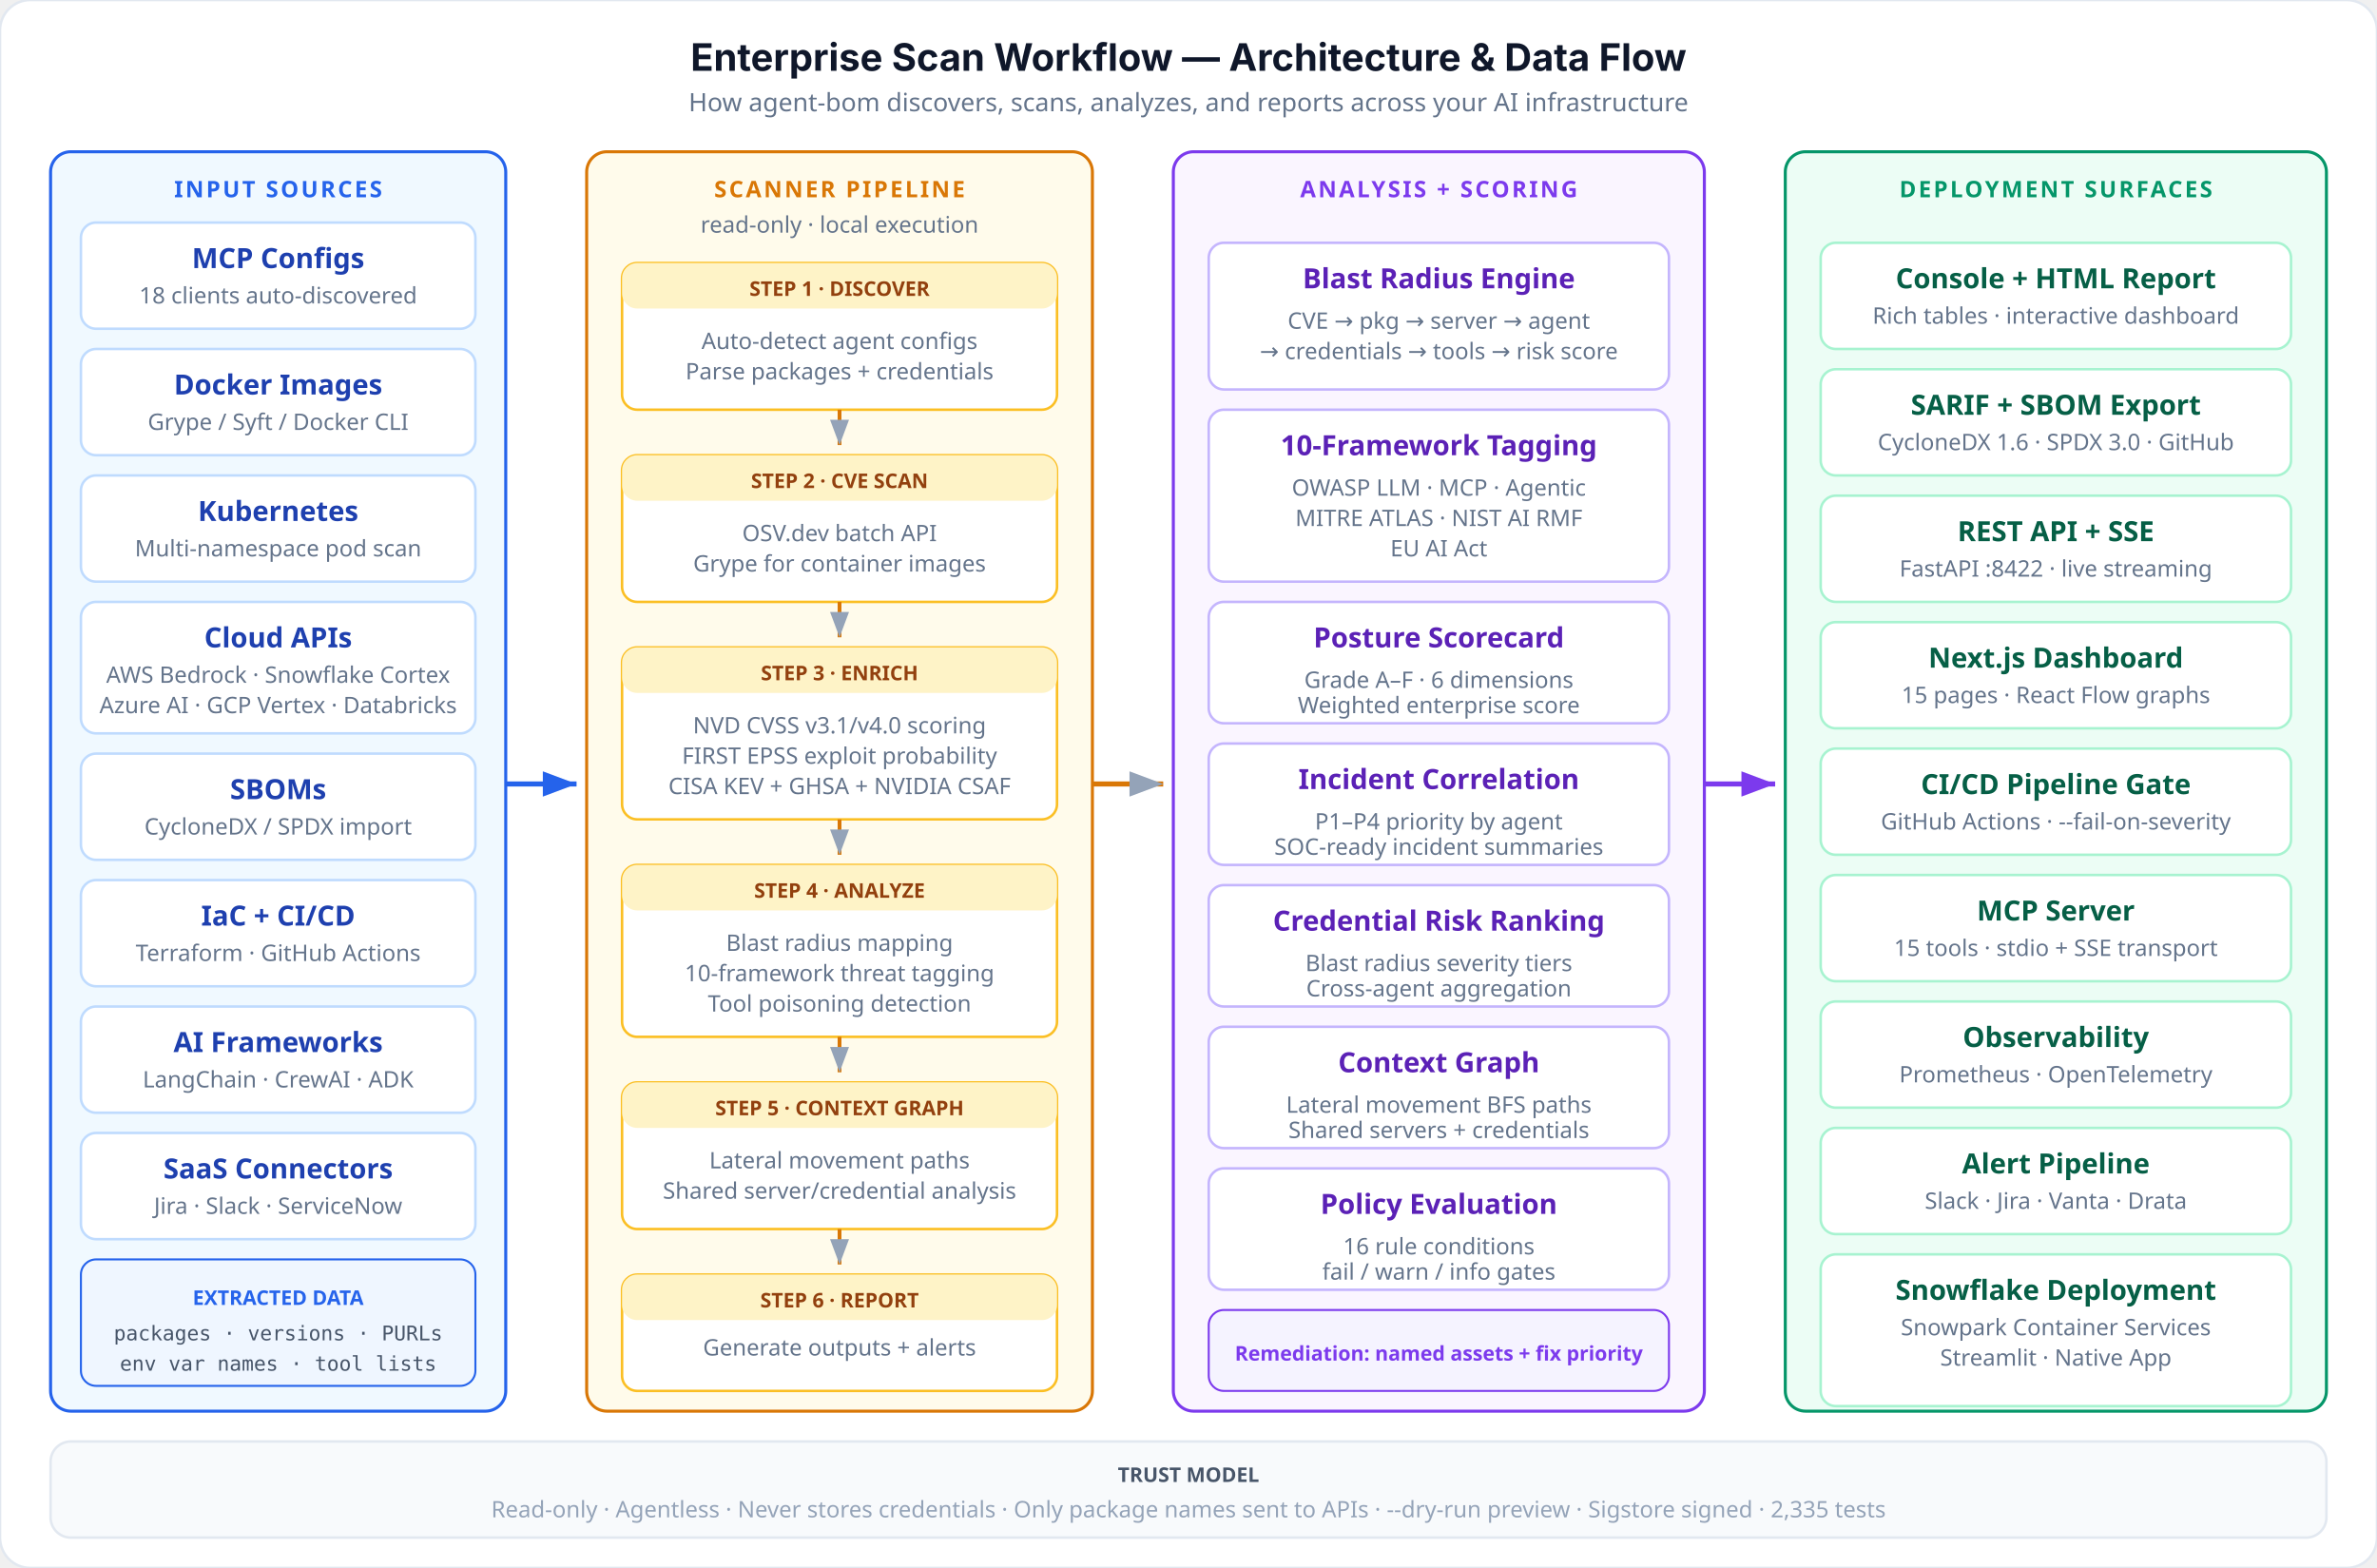
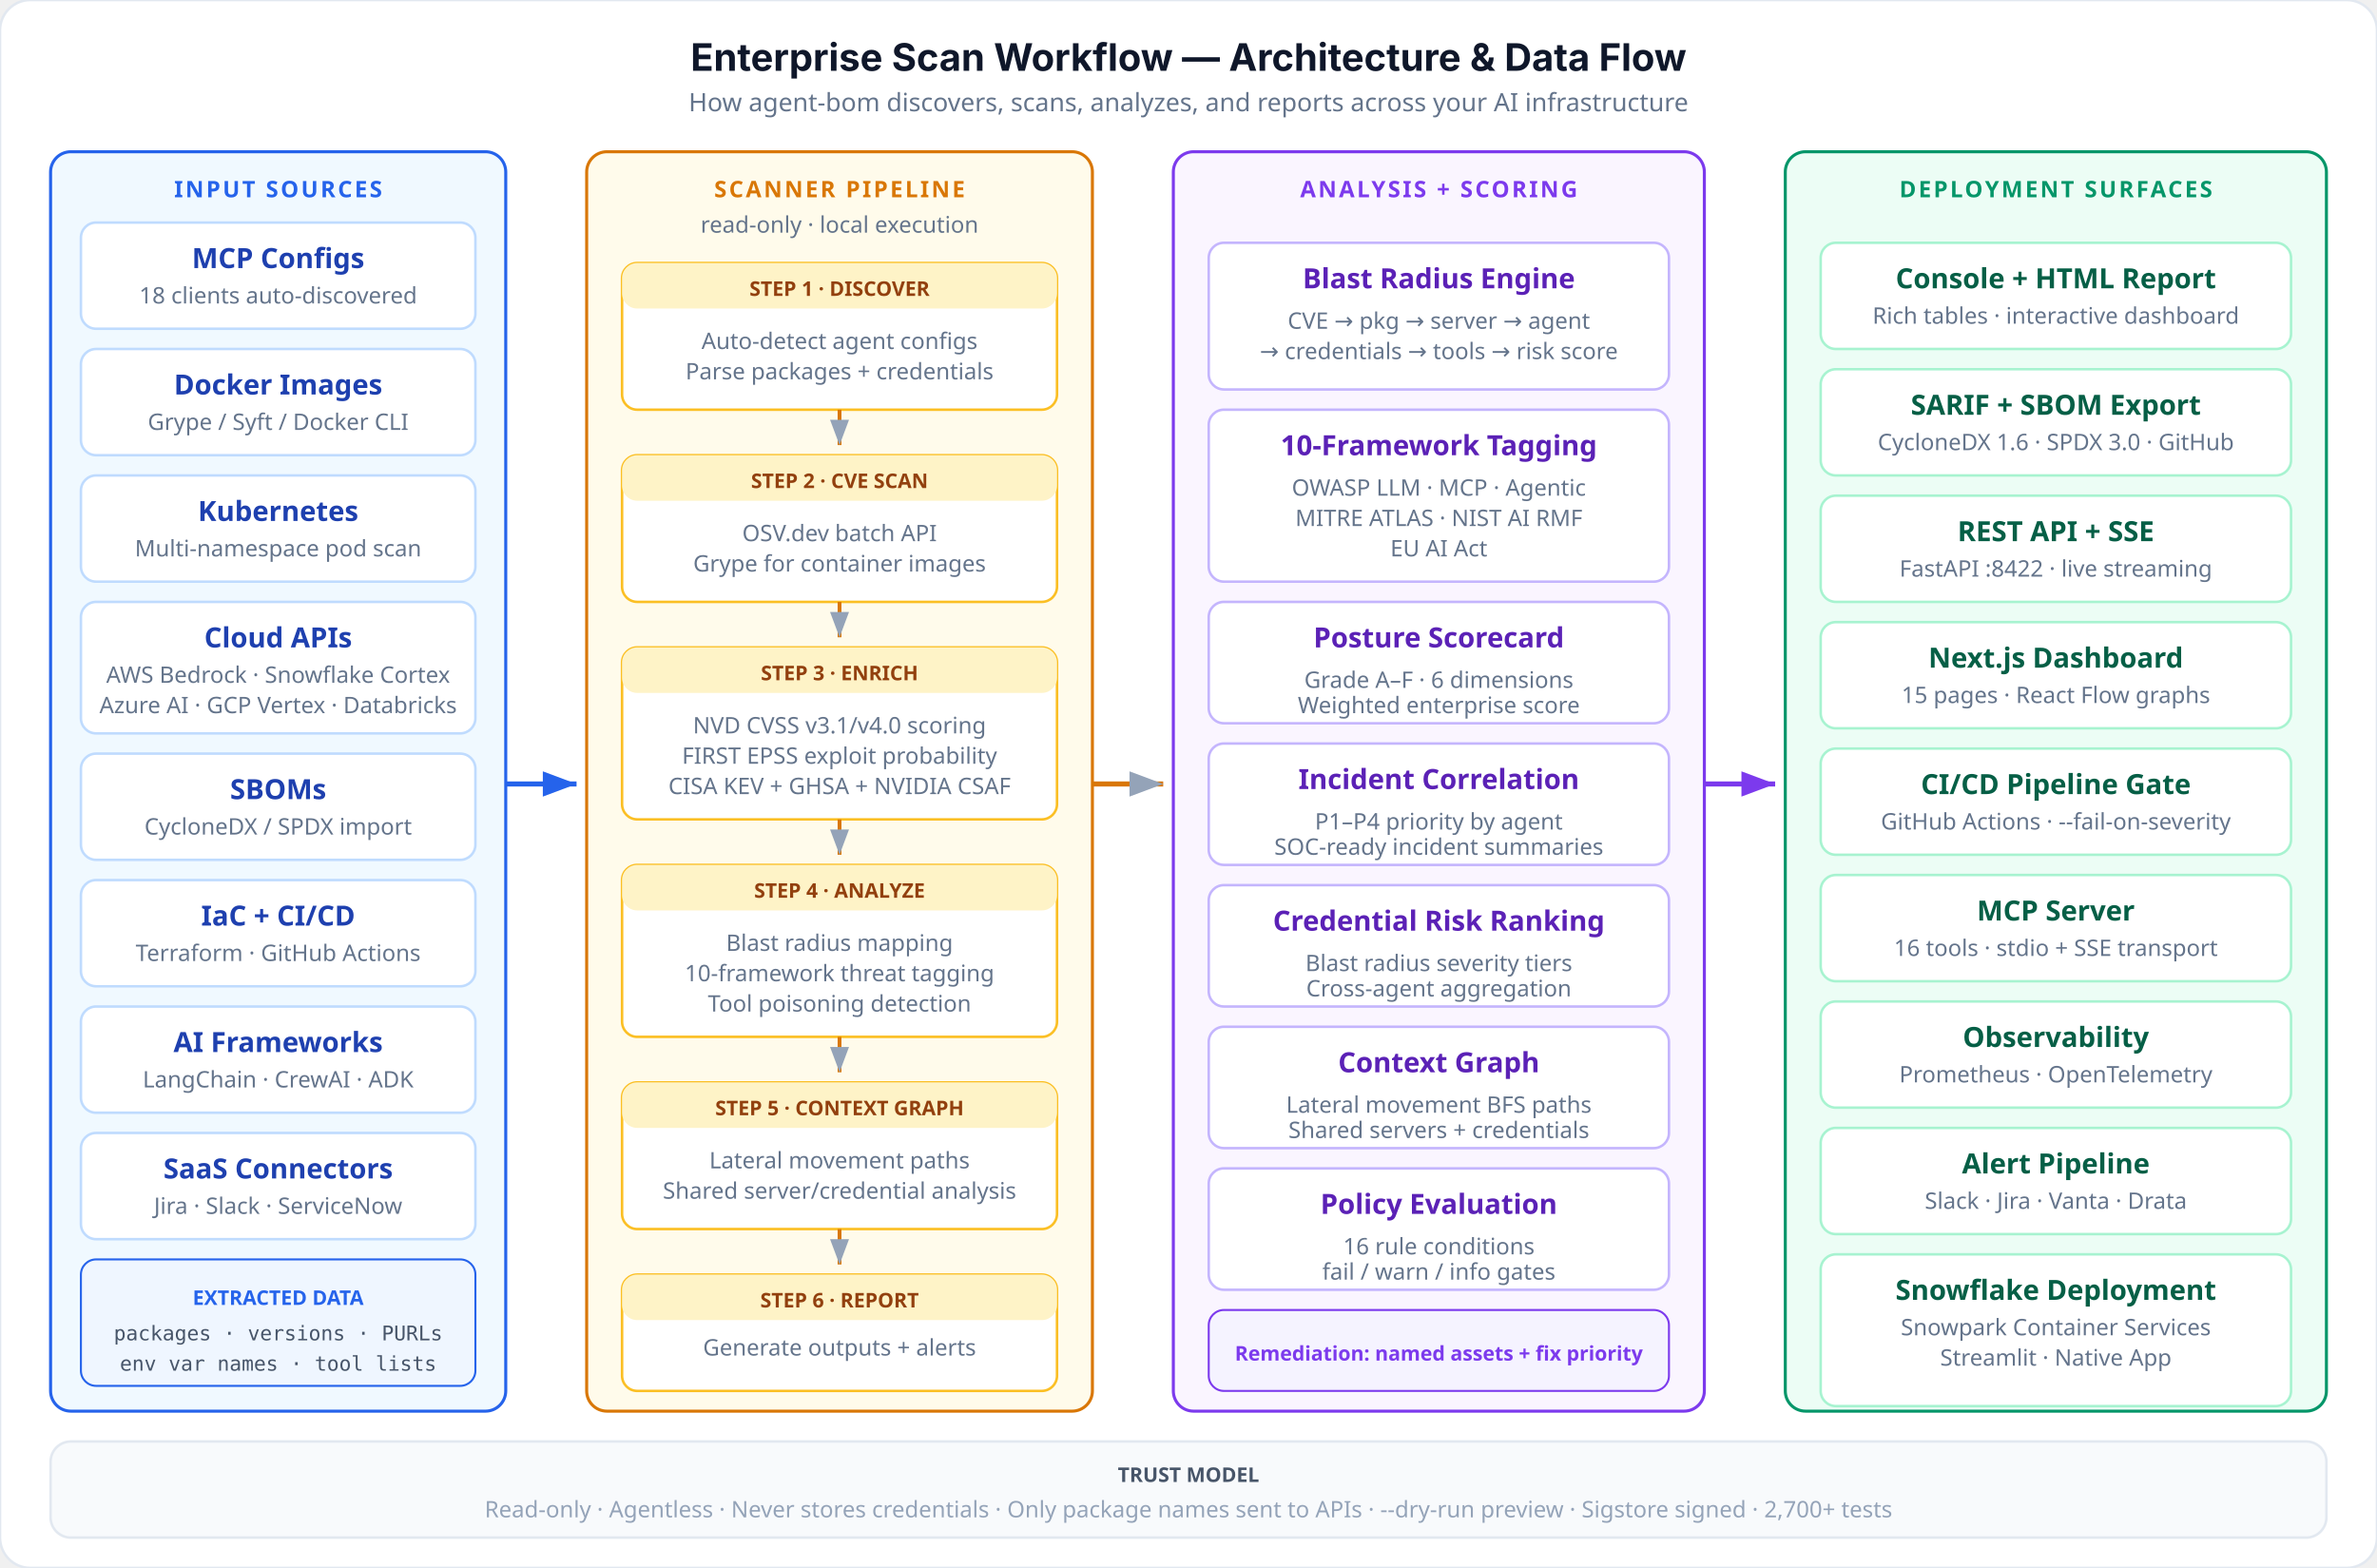
<svg xmlns="http://www.w3.org/2000/svg" viewBox="0 0 940 620" fill="none">
  <style>
    .title { font: 700 15px system-ui, -apple-system, sans-serif; fill: #0f172a; }
    .subtitle { font: 400 10px system-ui, sans-serif; fill: #64748b; }
    .phase { font: 700 9px system-ui, sans-serif; letter-spacing: 0.1em; }
    .label { font: 600 11px system-ui, sans-serif; }
    .sub { font: 400 9px system-ui, sans-serif; fill: #64748b; }
    .badge { font: 600 8px system-ui, sans-serif; }
    .data-label { font: 500 8px monospace; }
    .note { font: 400 9px system-ui, sans-serif; fill: #94a3b8; }
  </style>
  <defs>
    <marker id="a" viewBox="0 0 8 6" refX="8" refY="3" markerWidth="7" markerHeight="5" orient="auto">
      <path d="M0 0L8 3L0 6Z" fill="#94a3b8" />
    </marker>
    <marker id="ab" viewBox="0 0 8 6" refX="8" refY="3" markerWidth="7" markerHeight="5" orient="auto">
      <path d="M0 0L8 3L0 6Z" fill="#2563eb" />
    </marker>
    <marker id="ag" viewBox="0 0 8 6" refX="8" refY="3" markerWidth="7" markerHeight="5" orient="auto">
      <path d="M0 0L8 3L0 6Z" fill="#059669" />
    </marker>
    <marker id="ar" viewBox="0 0 8 6" refX="8" refY="3" markerWidth="7" markerHeight="5" orient="auto">
      <path d="M0 0L8 3L0 6Z" fill="#dc2626" />
    </marker>
    <marker id="ap" viewBox="0 0 8 6" refX="8" refY="3" markerWidth="7" markerHeight="5" orient="auto">
      <path d="M0 0L8 3L0 6Z" fill="#7c3aed" />
    </marker>
  </defs>
  <rect width="940" height="620" rx="12" fill="#ffffff" stroke="#e2e8f0" stroke-width="1" />
  <text x="470" y="28" text-anchor="middle" class="title">Enterprise Scan Workflow — Architecture &amp; Data Flow</text>
  <text x="470" y="44" text-anchor="middle" class="subtitle">How agent-bom discovers, scans, analyzes, and reports across your AI infrastructure</text>
  <rect x="20" y="60" width="180" height="498" rx="8" fill="#f0f9ff" stroke="#2563eb" stroke-width="1.2" />
  <text x="110" y="78" text-anchor="middle" class="phase" fill="#2563eb">INPUT SOURCES</text>
  <rect x="32" y="88" width="156" height="42" rx="6" fill="#ffffff" stroke="#bfdbfe" stroke-width="1" />
  <text x="110" y="106" text-anchor="middle" class="label" fill="#1e40af">MCP Configs</text>
  <text x="110" y="120" text-anchor="middle" class="sub">18 clients auto-discovered</text>
  <rect x="32" y="138" width="156" height="42" rx="6" fill="#ffffff" stroke="#bfdbfe" stroke-width="1" />
  <text x="110" y="156" text-anchor="middle" class="label" fill="#1e40af">Docker Images</text>
  <text x="110" y="170" text-anchor="middle" class="sub">Grype / Syft / Docker CLI</text>
  <rect x="32" y="188" width="156" height="42" rx="6" fill="#ffffff" stroke="#bfdbfe" stroke-width="1" />
  <text x="110" y="206" text-anchor="middle" class="label" fill="#1e40af">Kubernetes</text>
  <text x="110" y="220" text-anchor="middle" class="sub">Multi-namespace pod scan</text>
  <rect x="32" y="238" width="156" height="52" rx="6" fill="#ffffff" stroke="#bfdbfe" stroke-width="1" />
  <text x="110" y="256" text-anchor="middle" class="label" fill="#1e40af">Cloud APIs</text>
  <text x="110" y="270" text-anchor="middle" class="sub">AWS Bedrock · Snowflake Cortex</text>
  <text x="110" y="282" text-anchor="middle" class="sub">Azure AI · GCP Vertex · Databricks</text>
  <rect x="32" y="298" width="156" height="42" rx="6" fill="#ffffff" stroke="#bfdbfe" stroke-width="1" />
  <text x="110" y="316" text-anchor="middle" class="label" fill="#1e40af">SBOMs</text>
  <text x="110" y="330" text-anchor="middle" class="sub">CycloneDX / SPDX import</text>
  <rect x="32" y="348" width="156" height="42" rx="6" fill="#ffffff" stroke="#bfdbfe" stroke-width="1" />
  <text x="110" y="366" text-anchor="middle" class="label" fill="#1e40af">IaC + CI/CD</text>
  <text x="110" y="380" text-anchor="middle" class="sub">Terraform · GitHub Actions</text>
  <rect x="32" y="398" width="156" height="42" rx="6" fill="#ffffff" stroke="#bfdbfe" stroke-width="1" />
  <text x="110" y="416" text-anchor="middle" class="label" fill="#1e40af">AI Frameworks</text>
  <text x="110" y="430" text-anchor="middle" class="sub">LangChain · CrewAI · ADK</text>
  <rect x="32" y="448" width="156" height="42" rx="6" fill="#ffffff" stroke="#bfdbfe" stroke-width="1" />
  <text x="110" y="466" text-anchor="middle" class="label" fill="#1e40af">SaaS Connectors</text>
  <text x="110" y="480" text-anchor="middle" class="sub">Jira · Slack · ServiceNow</text>
  <rect x="32" y="498" width="156" height="50" rx="6" fill="#eff6ff" stroke="#2563eb" stroke-width="0.8" />
  <text x="110" y="516" text-anchor="middle" class="badge" fill="#2563eb">EXTRACTED DATA</text>
  <text x="110" y="530" text-anchor="middle" class="data-label" fill="#475569">packages · versions · PURLs</text>
  <text x="110" y="542" text-anchor="middle" class="data-label" fill="#475569">env var names · tool lists</text>
  <line x1="200" y1="310" x2="228" y2="310" stroke="#2563eb" stroke-width="2" marker-end="url(#ab)" />
  <rect x="232" y="60" width="200" height="498" rx="8" fill="#fffbeb" stroke="#d97706" stroke-width="1.2" />
  <text x="332" y="78" text-anchor="middle" class="phase" fill="#d97706">SCANNER PIPELINE</text>
  <text x="332" y="92" text-anchor="middle" class="sub">read-only · local execution</text>
  <rect x="246" y="104" width="172" height="58" rx="6" fill="#ffffff" stroke="#fbbf24" stroke-width="1" />
  <rect x="246" y="104" width="172" height="18" rx="6" fill="#fef3c7" />
  <text x="332" y="117" text-anchor="middle" class="badge" fill="#92400e">STEP 1 · DISCOVER</text>
  <text x="332" y="138" text-anchor="middle" class="sub">Auto-detect agent configs</text>
  <text x="332" y="150" text-anchor="middle" class="sub">Parse packages + credentials</text>
  <line x1="332" y1="162" x2="332" y2="176" stroke="#d97706" stroke-width="1.5" marker-end="url(#a)" />
  <rect x="246" y="180" width="172" height="58" rx="6" fill="#ffffff" stroke="#fbbf24" stroke-width="1" />
  <rect x="246" y="180" width="172" height="18" rx="6" fill="#fef3c7" />
  <text x="332" y="193" text-anchor="middle" class="badge" fill="#92400e">STEP 2 · CVE SCAN</text>
  <text x="332" y="214" text-anchor="middle" class="sub">OSV.dev batch API</text>
  <text x="332" y="226" text-anchor="middle" class="sub">Grype for container images</text>
  <line x1="332" y1="238" x2="332" y2="252" stroke="#d97706" stroke-width="1.5" marker-end="url(#a)" />
  <rect x="246" y="256" width="172" height="68" rx="6" fill="#ffffff" stroke="#fbbf24" stroke-width="1" />
  <rect x="246" y="256" width="172" height="18" rx="6" fill="#fef3c7" />
  <text x="332" y="269" text-anchor="middle" class="badge" fill="#92400e">STEP 3 · ENRICH</text>
  <text x="332" y="290" text-anchor="middle" class="sub">NVD CVSS v3.1/v4.0 scoring</text>
  <text x="332" y="302" text-anchor="middle" class="sub">FIRST EPSS exploit probability</text>
  <text x="332" y="314" text-anchor="middle" class="sub">CISA KEV + GHSA + NVIDIA CSAF</text>
  <line x1="332" y1="324" x2="332" y2="338" stroke="#d97706" stroke-width="1.5" marker-end="url(#a)" />
  <rect x="246" y="342" width="172" height="68" rx="6" fill="#ffffff" stroke="#fbbf24" stroke-width="1" />
  <rect x="246" y="342" width="172" height="18" rx="6" fill="#fef3c7" />
  <text x="332" y="355" text-anchor="middle" class="badge" fill="#92400e">STEP 4 · ANALYZE</text>
  <text x="332" y="376" text-anchor="middle" class="sub">Blast radius mapping</text>
  <text x="332" y="388" text-anchor="middle" class="sub">10-framework threat tagging</text>
  <text x="332" y="400" text-anchor="middle" class="sub">Tool poisoning detection</text>
  <line x1="332" y1="410" x2="332" y2="424" stroke="#d97706" stroke-width="1.5" marker-end="url(#a)" />
  <rect x="246" y="428" width="172" height="58" rx="6" fill="#ffffff" stroke="#fbbf24" stroke-width="1" />
  <rect x="246" y="428" width="172" height="18" rx="6" fill="#fef3c7" />
  <text x="332" y="441" text-anchor="middle" class="badge" fill="#92400e">STEP 5 · CONTEXT GRAPH</text>
  <text x="332" y="462" text-anchor="middle" class="sub">Lateral movement paths</text>
  <text x="332" y="474" text-anchor="middle" class="sub">Shared server/credential analysis</text>
  <line x1="332" y1="486" x2="332" y2="500" stroke="#d97706" stroke-width="1.5" marker-end="url(#a)" />
  <rect x="246" y="504" width="172" height="46" rx="6" fill="#ffffff" stroke="#fbbf24" stroke-width="1" />
  <rect x="246" y="504" width="172" height="18" rx="6" fill="#fef3c7" />
  <text x="332" y="517" text-anchor="middle" class="badge" fill="#92400e">STEP 6 · REPORT</text>
  <text x="332" y="536" text-anchor="middle" class="sub">Generate outputs + alerts</text>
  <line x1="432" y1="310" x2="460" y2="310" stroke="#d97706" stroke-width="2" marker-end="url(#a)" />
  <rect x="464" y="60" width="210" height="498" rx="8" fill="#faf5ff" stroke="#7c3aed" stroke-width="1.2" />
  <text x="569" y="78" text-anchor="middle" class="phase" fill="#7c3aed">ANALYSIS + SCORING</text>
  <rect x="478" y="96" width="182" height="58" rx="6" fill="#ffffff" stroke="#c4b5fd" stroke-width="1" />
  <text x="569" y="114" text-anchor="middle" class="label" fill="#5b21b6">Blast Radius Engine</text>
  <text x="569" y="130" text-anchor="middle" class="sub">CVE → pkg → server → agent</text>
  <text x="569" y="142" text-anchor="middle" class="sub">→ credentials → tools → risk score</text>
  <rect x="478" y="162" width="182" height="68" rx="6" fill="#ffffff" stroke="#c4b5fd" stroke-width="1" />
  <text x="569" y="180" text-anchor="middle" class="label" fill="#5b21b6">10-Framework Tagging</text>
  <text x="569" y="196" text-anchor="middle" class="sub">OWASP LLM · MCP · Agentic</text>
  <text x="569" y="208" text-anchor="middle" class="sub">MITRE ATLAS · NIST AI RMF</text>
  <text x="569" y="220" text-anchor="middle" class="sub">EU AI Act</text>
  <rect x="478" y="238" width="182" height="48" rx="6" fill="#ffffff" stroke="#c4b5fd" stroke-width="1" />
  <text x="569" y="256" text-anchor="middle" class="label" fill="#5b21b6">Posture Scorecard</text>
  <text x="569" y="272" text-anchor="middle" class="sub">Grade A–F · 6 dimensions</text>
  <text x="569" y="282" text-anchor="middle" class="sub">Weighted enterprise score</text>
  <rect x="478" y="294" width="182" height="48" rx="6" fill="#ffffff" stroke="#c4b5fd" stroke-width="1" />
  <text x="569" y="312" text-anchor="middle" class="label" fill="#5b21b6">Incident Correlation</text>
  <text x="569" y="328" text-anchor="middle" class="sub">P1–P4 priority by agent</text>
  <text x="569" y="338" text-anchor="middle" class="sub">SOC-ready incident summaries</text>
  <rect x="478" y="350" width="182" height="48" rx="6" fill="#ffffff" stroke="#c4b5fd" stroke-width="1" />
  <text x="569" y="368" text-anchor="middle" class="label" fill="#5b21b6">Credential Risk Ranking</text>
  <text x="569" y="384" text-anchor="middle" class="sub">Blast radius severity tiers</text>
  <text x="569" y="394" text-anchor="middle" class="sub">Cross-agent aggregation</text>
  <rect x="478" y="406" width="182" height="48" rx="6" fill="#ffffff" stroke="#c4b5fd" stroke-width="1" />
  <text x="569" y="424" text-anchor="middle" class="label" fill="#5b21b6">Context Graph</text>
  <text x="569" y="440" text-anchor="middle" class="sub">Lateral movement BFS paths</text>
  <text x="569" y="450" text-anchor="middle" class="sub">Shared servers + credentials</text>
  <rect x="478" y="462" width="182" height="48" rx="6" fill="#ffffff" stroke="#c4b5fd" stroke-width="1" />
  <text x="569" y="480" text-anchor="middle" class="label" fill="#5b21b6">Policy Evaluation</text>
  <text x="569" y="496" text-anchor="middle" class="sub">16 rule conditions</text>
  <text x="569" y="506" text-anchor="middle" class="sub">fail / warn / info gates</text>
  <rect x="478" y="518" width="182" height="32" rx="6" fill="#f5f3ff" stroke="#7c3aed" stroke-width="0.8" />
  <text x="569" y="538" text-anchor="middle" class="badge" fill="#7c3aed">Remediation: named assets + fix priority</text>
  <line x1="674" y1="310" x2="702" y2="310" stroke="#7c3aed" stroke-width="2" marker-end="url(#ap)" />
  <rect x="706" y="60" width="214" height="498" rx="8" fill="#ecfdf5" stroke="#059669" stroke-width="1.2" />
  <text x="813" y="78" text-anchor="middle" class="phase" fill="#059669">DEPLOYMENT SURFACES</text>
  <rect x="720" y="96" width="186" height="42" rx="6" fill="#ffffff" stroke="#a7f3d0" stroke-width="1" />
  <text x="813" y="114" text-anchor="middle" class="label" fill="#065f46">Console + HTML Report</text>
  <text x="813" y="128" text-anchor="middle" class="sub">Rich tables · interactive dashboard</text>
  <rect x="720" y="146" width="186" height="42" rx="6" fill="#ffffff" stroke="#a7f3d0" stroke-width="1" />
  <text x="813" y="164" text-anchor="middle" class="label" fill="#065f46">SARIF + SBOM Export</text>
  <text x="813" y="178" text-anchor="middle" class="sub">CycloneDX 1.6 · SPDX 3.0 · GitHub</text>
  <rect x="720" y="196" width="186" height="42" rx="6" fill="#ffffff" stroke="#a7f3d0" stroke-width="1" />
  <text x="813" y="214" text-anchor="middle" class="label" fill="#065f46">REST API + SSE</text>
  <text x="813" y="228" text-anchor="middle" class="sub">FastAPI :8422 · live streaming</text>
  <rect x="720" y="246" width="186" height="42" rx="6" fill="#ffffff" stroke="#a7f3d0" stroke-width="1" />
  <text x="813" y="264" text-anchor="middle" class="label" fill="#065f46">Next.js Dashboard</text>
  <text x="813" y="278" text-anchor="middle" class="sub">15 pages · React Flow graphs</text>
  <rect x="720" y="296" width="186" height="42" rx="6" fill="#ffffff" stroke="#a7f3d0" stroke-width="1" />
  <text x="813" y="314" text-anchor="middle" class="label" fill="#065f46">CI/CD Pipeline Gate</text>
  <text x="813" y="328" text-anchor="middle" class="sub">GitHub Actions · --fail-on-severity</text>
  <rect x="720" y="346" width="186" height="42" rx="6" fill="#ffffff" stroke="#a7f3d0" stroke-width="1" />
  <text x="813" y="364" text-anchor="middle" class="label" fill="#065f46">MCP Server</text>
-   <text x="813" y="378" text-anchor="middle" class="sub">15 tools · stdio + SSE transport</text>
+   <text x="813" y="378" text-anchor="middle" class="sub">16 tools · stdio + SSE transport</text>
  <rect x="720" y="396" width="186" height="42" rx="6" fill="#ffffff" stroke="#a7f3d0" stroke-width="1" />
  <text x="813" y="414" text-anchor="middle" class="label" fill="#065f46">Observability</text>
  <text x="813" y="428" text-anchor="middle" class="sub">Prometheus · OpenTelemetry</text>
  <rect x="720" y="446" width="186" height="42" rx="6" fill="#ffffff" stroke="#a7f3d0" stroke-width="1" />
  <text x="813" y="464" text-anchor="middle" class="label" fill="#065f46">Alert Pipeline</text>
  <text x="813" y="478" text-anchor="middle" class="sub">Slack · Jira · Vanta · Drata</text>
  <rect x="720" y="496" width="186" height="60" rx="6" fill="#ffffff" stroke="#a7f3d0" stroke-width="1" />
  <text x="813" y="514" text-anchor="middle" class="label" fill="#065f46">Snowflake Deployment</text>
  <text x="813" y="528" text-anchor="middle" class="sub">Snowpark Container Services</text>
  <text x="813" y="540" text-anchor="middle" class="sub">Streamlit · Native App</text>
  <rect x="20" y="570" width="900" height="38" rx="8" fill="#f8fafc" stroke="#e2e8f0" stroke-width="1" />
  <text x="470" y="586" text-anchor="middle" class="badge" fill="#475569">TRUST MODEL</text>
-   <text x="470" y="600" text-anchor="middle" class="note">Read-only · Agentless · Never stores credentials · Only package names sent to APIs · --dry-run preview · Sigstore signed · 2,335 tests</text>
+   <text x="470" y="600" text-anchor="middle" class="note">Read-only · Agentless · Never stores credentials · Only package names sent to APIs · --dry-run preview · Sigstore signed · 2,700+ tests</text>
</svg>
